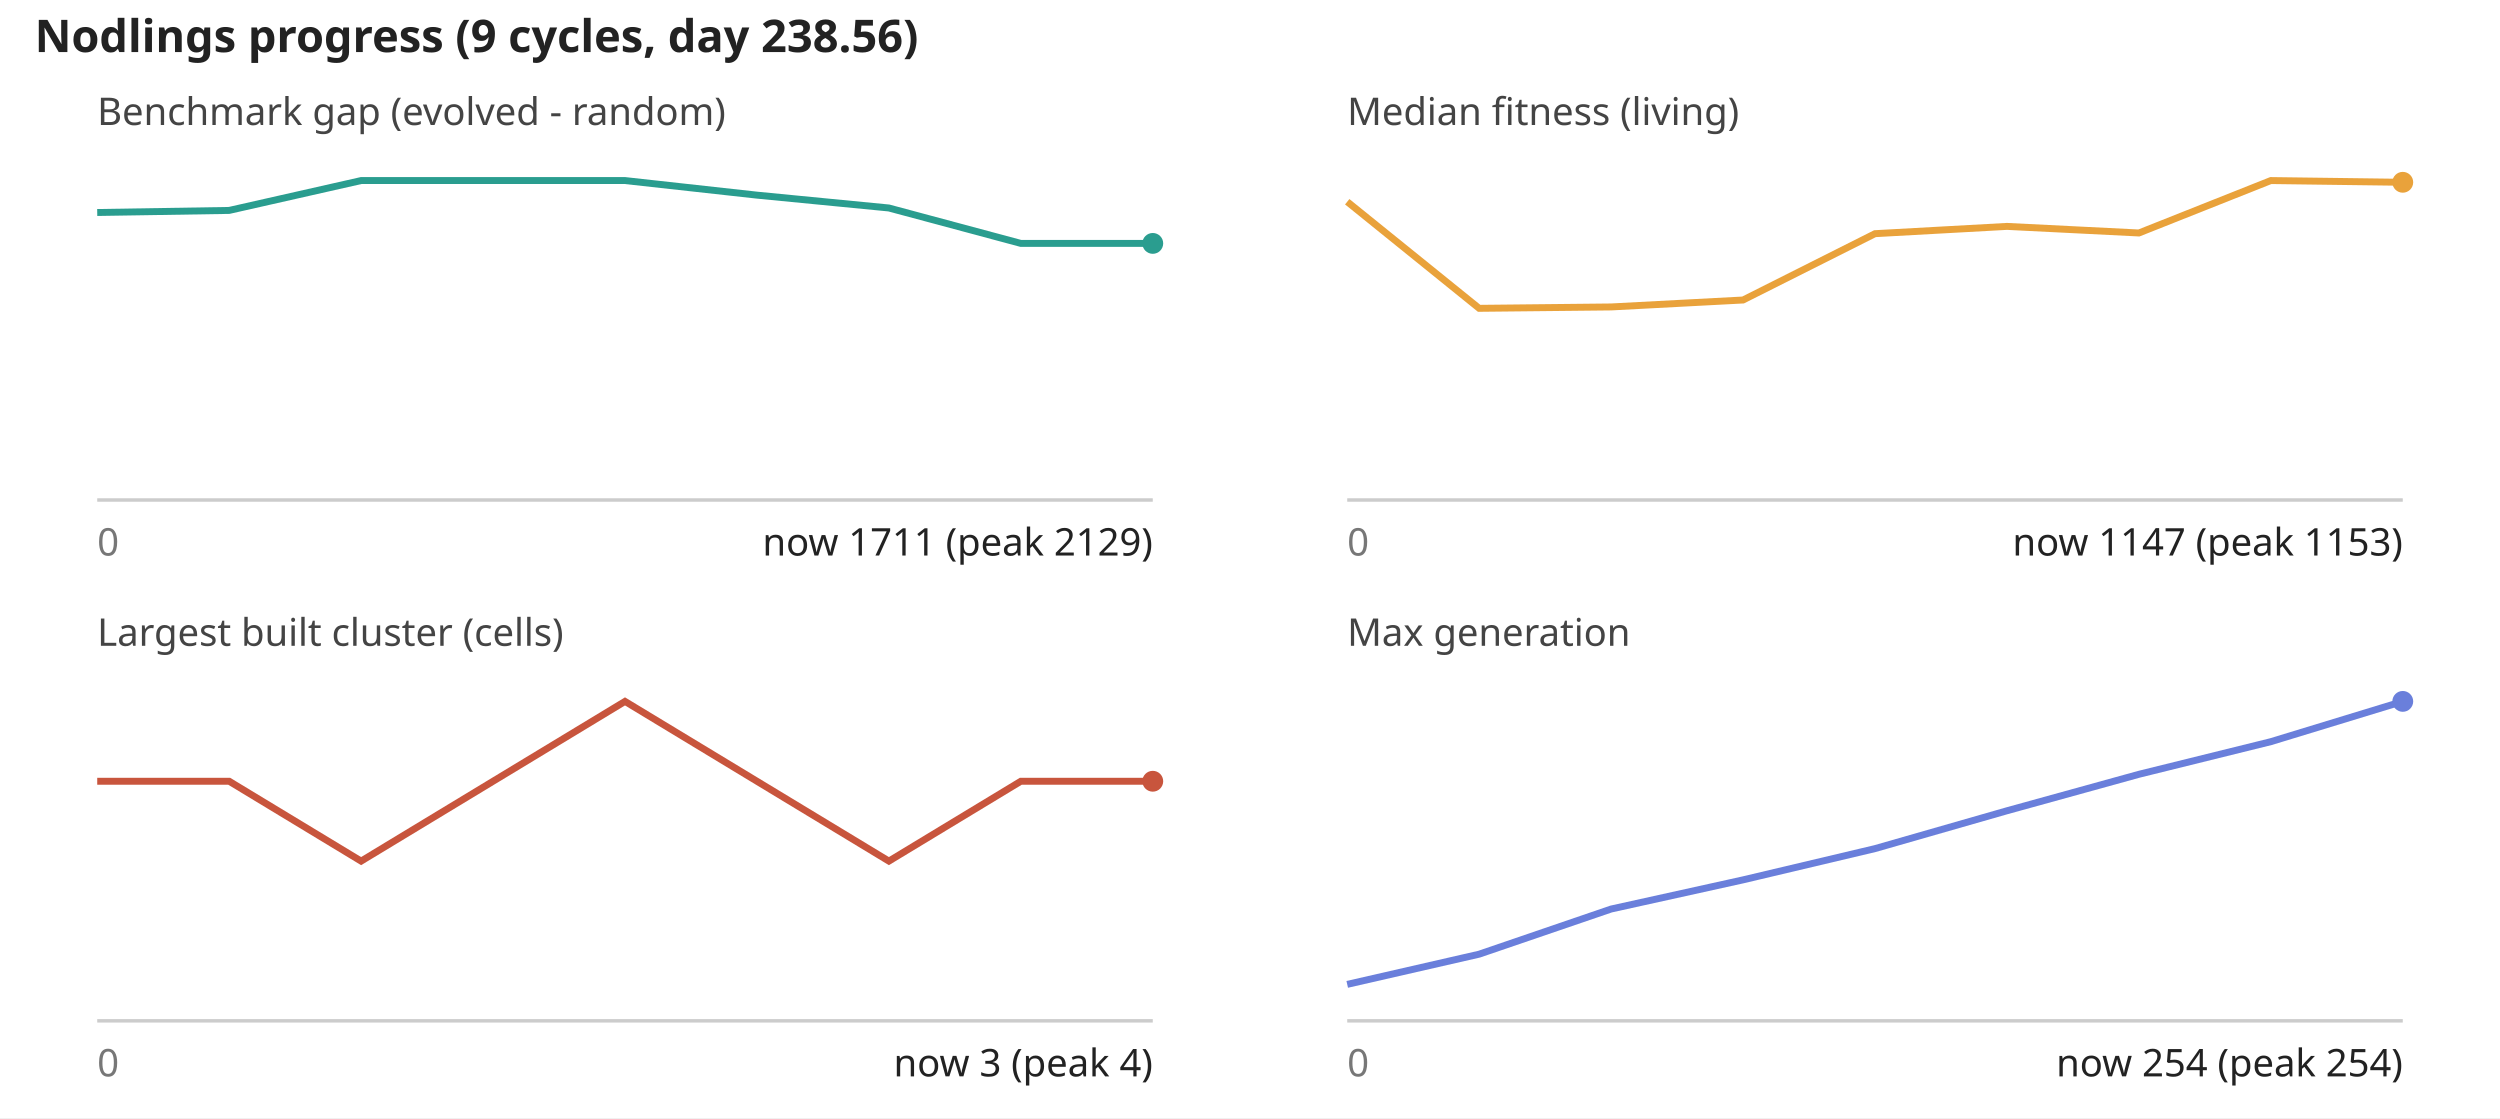
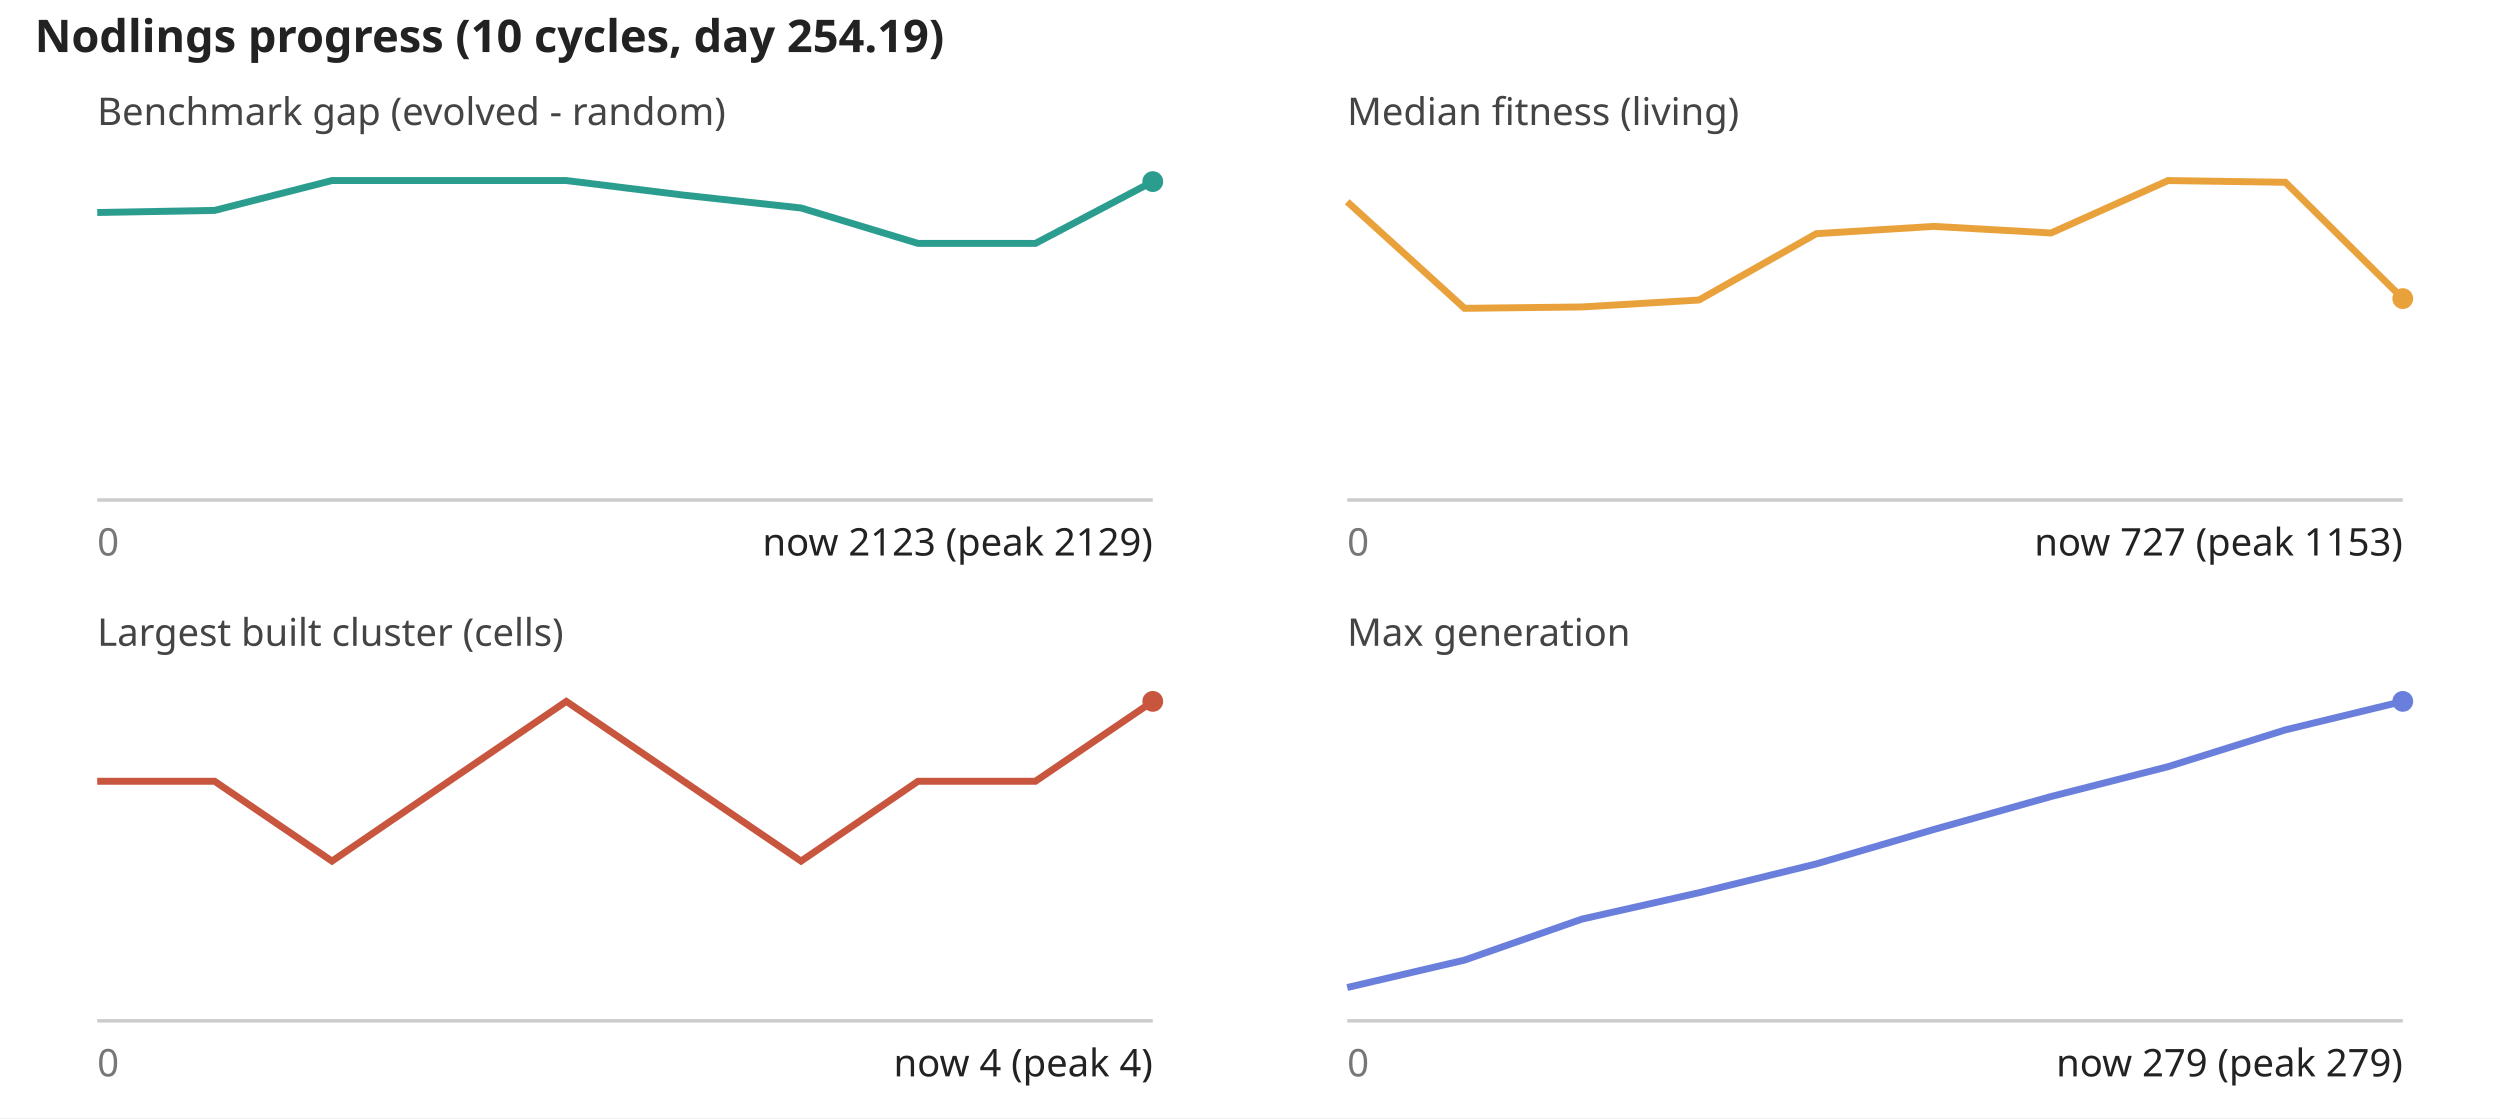
<svg xmlns="http://www.w3.org/2000/svg" viewBox="0 0 720 322" font-family="sans-serif" font-size="11">
  <rect width="100%" height="100%" fill="#fff" />
-   <text x="10" y="15" font-size="13" font-weight="bold" fill="#222">Nodlings progress (9 cycles, day 238.56)</text>
+   <text x="10" y="15" font-size="13" font-weight="bold" fill="#222">Nodlings progress (10 cycles, day 254.19)</text>
  <text x="28" y="36" fill="#444">Benchmark gap (evolved - random)</text>
  <line x1="28" y1="144" x2="332" y2="144" stroke="#ccc" />
-   <polyline fill="none" stroke="#2a9d8f" stroke-width="2" points="28.0,61.2 66.0,60.6 104.0,52.0 142.0,52.0 180.0,52.0 218.0,56.2 256.0,59.9 294.0,70.1 332.0,70.1" />
-   <circle cx="332.0" cy="70.1" r="3" fill="#2a9d8f" />
+   <polyline fill="none" stroke="#2a9d8f" stroke-width="2" points="28.0,61.2 61.8,60.6 95.6,52.0 129.3,52.0 163.1,52.0 196.9,56.2 230.7,59.9 264.4,70.1 298.2,70.1 332.0,52.3" />
+   <circle cx="332.0" cy="52.3" r="3" fill="#2a9d8f" />
  <text x="28" y="160" fill="#777">0</text>
-   <text x="332" y="160" text-anchor="end" fill="#222">now 1711 (peak 2129)</text>
+   <text x="332" y="160" text-anchor="end" fill="#222">now 2123 (peak 2129)</text>
  <text x="388" y="36" fill="#444">Median fitness (living)</text>
  <line x1="388" y1="144" x2="692" y2="144" stroke="#ccc" />
-   <polyline fill="none" stroke="#e9a23b" stroke-width="2" points="388.0,58.1 426.0,88.8 464.0,88.4 502.0,86.4 540.0,67.3 578.0,65.2 616.0,67.1 654.0,52.0 692.0,52.5" />
-   <circle cx="692.0" cy="52.5" r="3" fill="#e9a23b" />
+   <polyline fill="none" stroke="#e9a23b" stroke-width="2" points="388.0,58.1 421.8,88.8 455.6,88.4 489.3,86.4 523.1,67.3 556.9,65.2 590.7,67.1 624.4,52.0 658.2,52.5 692.0,86.0" />
+   <circle cx="692.0" cy="86.0" r="3" fill="#e9a23b" />
  <text x="388" y="160" fill="#777">0</text>
-   <text x="692" y="160" text-anchor="end" fill="#222">now 1147 (peak 1153)</text>
+   <text x="692" y="160" text-anchor="end" fill="#222">now 727 (peak 1153)</text>
  <text x="28" y="186" fill="#444">Largest built cluster (cells)</text>
  <line x1="28" y1="294" x2="332" y2="294" stroke="#ccc" />
-   <polyline fill="none" stroke="#c8553d" stroke-width="2" points="28.0,225.0 66.0,225.0 104.0,248.0 142.0,225.0 180.0,202.0 218.0,225.0 256.0,248.0 294.0,225.0 332.0,225.0" />
-   <circle cx="332.0" cy="225.0" r="3" fill="#c8553d" />
+   <polyline fill="none" stroke="#c8553d" stroke-width="2" points="28.0,225.0 61.8,225.0 95.6,248.0 129.3,225.0 163.1,202.0 196.9,225.0 230.7,248.0 264.4,225.0 298.2,225.0 332.0,202.0" />
+   <circle cx="332.0" cy="202.0" r="3" fill="#c8553d" />
  <text x="28" y="310" fill="#777">0</text>
-   <text x="332" y="310" text-anchor="end" fill="#222">now 3 (peak 4)</text>
+   <text x="332" y="310" text-anchor="end" fill="#222">now 4 (peak 4)</text>
  <text x="388" y="186" fill="#444">Max generation</text>
  <line x1="388" y1="294" x2="692" y2="294" stroke="#ccc" />
-   <polyline fill="none" stroke="#6a7fdb" stroke-width="2" points="388.0,283.5 426.0,274.8 464.0,261.8 502.0,253.4 540.0,244.4 578.0,233.5 616.0,223.0 654.0,213.6 692.0,202.0" />
+   <polyline fill="none" stroke="#6a7fdb" stroke-width="2" points="388.0,284.4 421.8,276.5 455.6,264.7 489.3,257.1 523.1,248.8 556.9,238.9 590.7,229.4 624.4,220.8 658.2,210.2 692.0,202.0" />
  <circle cx="692.0" cy="202.0" r="3" fill="#6a7fdb" />
  <text x="388" y="310" fill="#777">0</text>
-   <text x="692" y="310" text-anchor="end" fill="#222">now 254 (peak 254)</text>
+   <text x="692" y="310" text-anchor="end" fill="#222">now 279 (peak 279)</text>
</svg>
